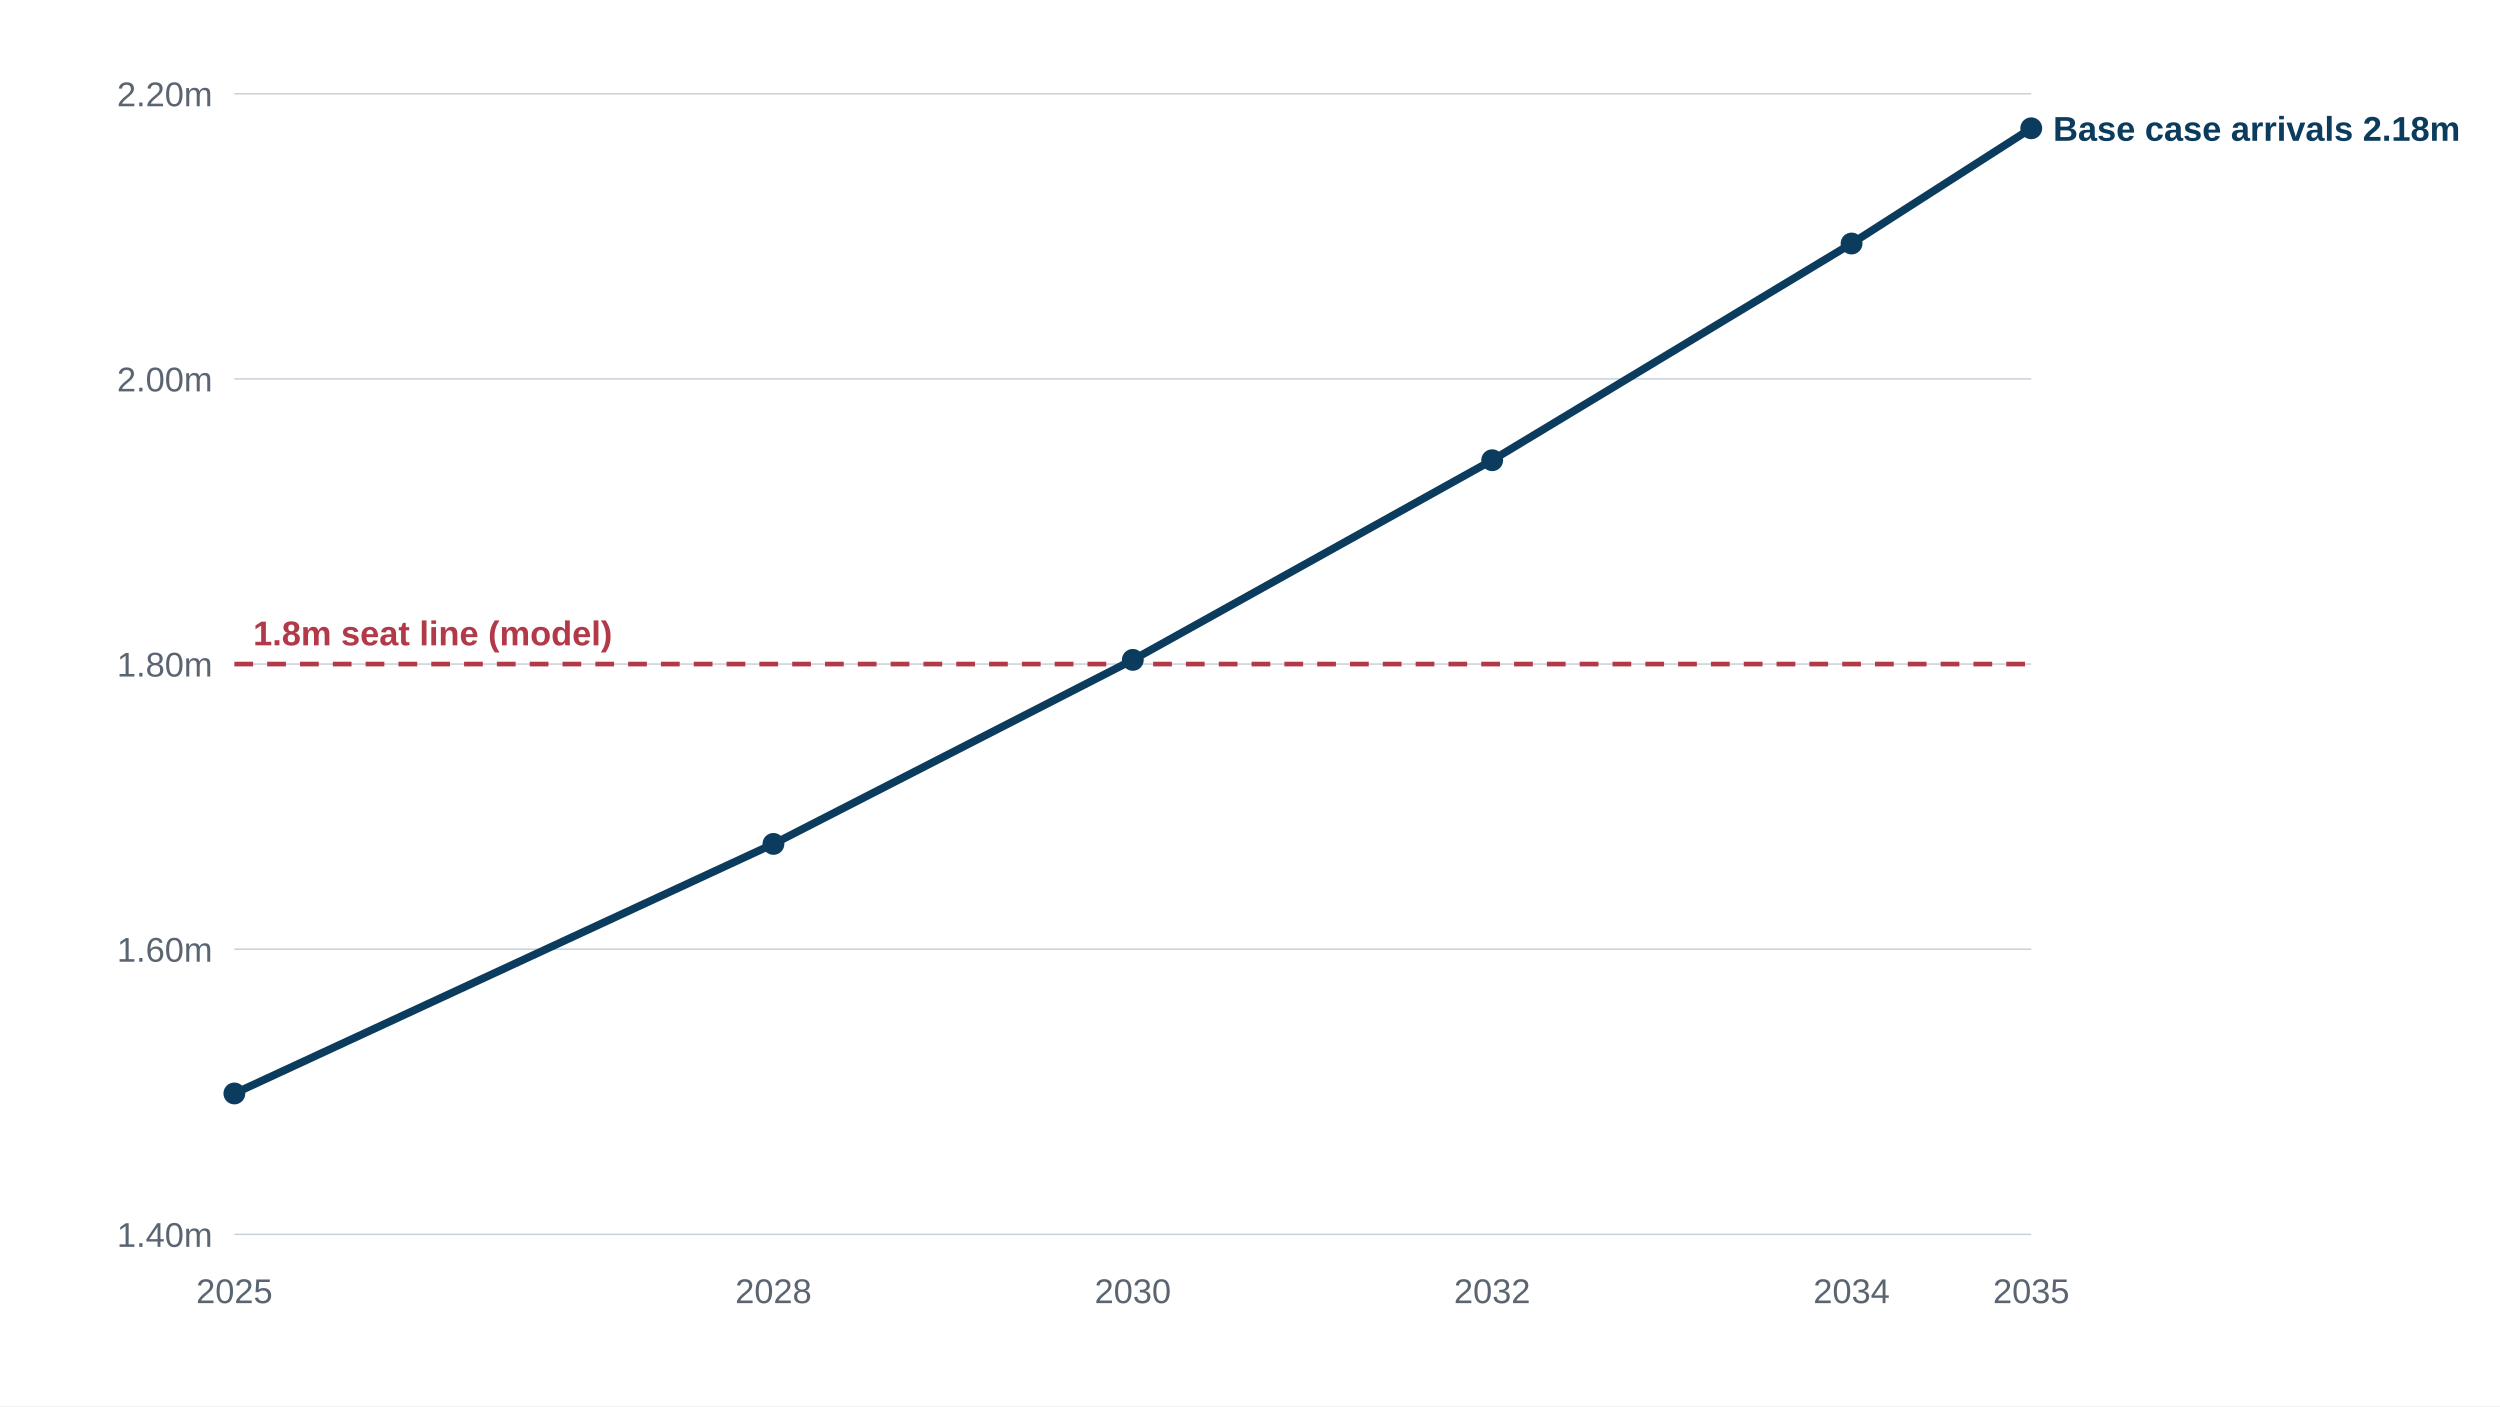
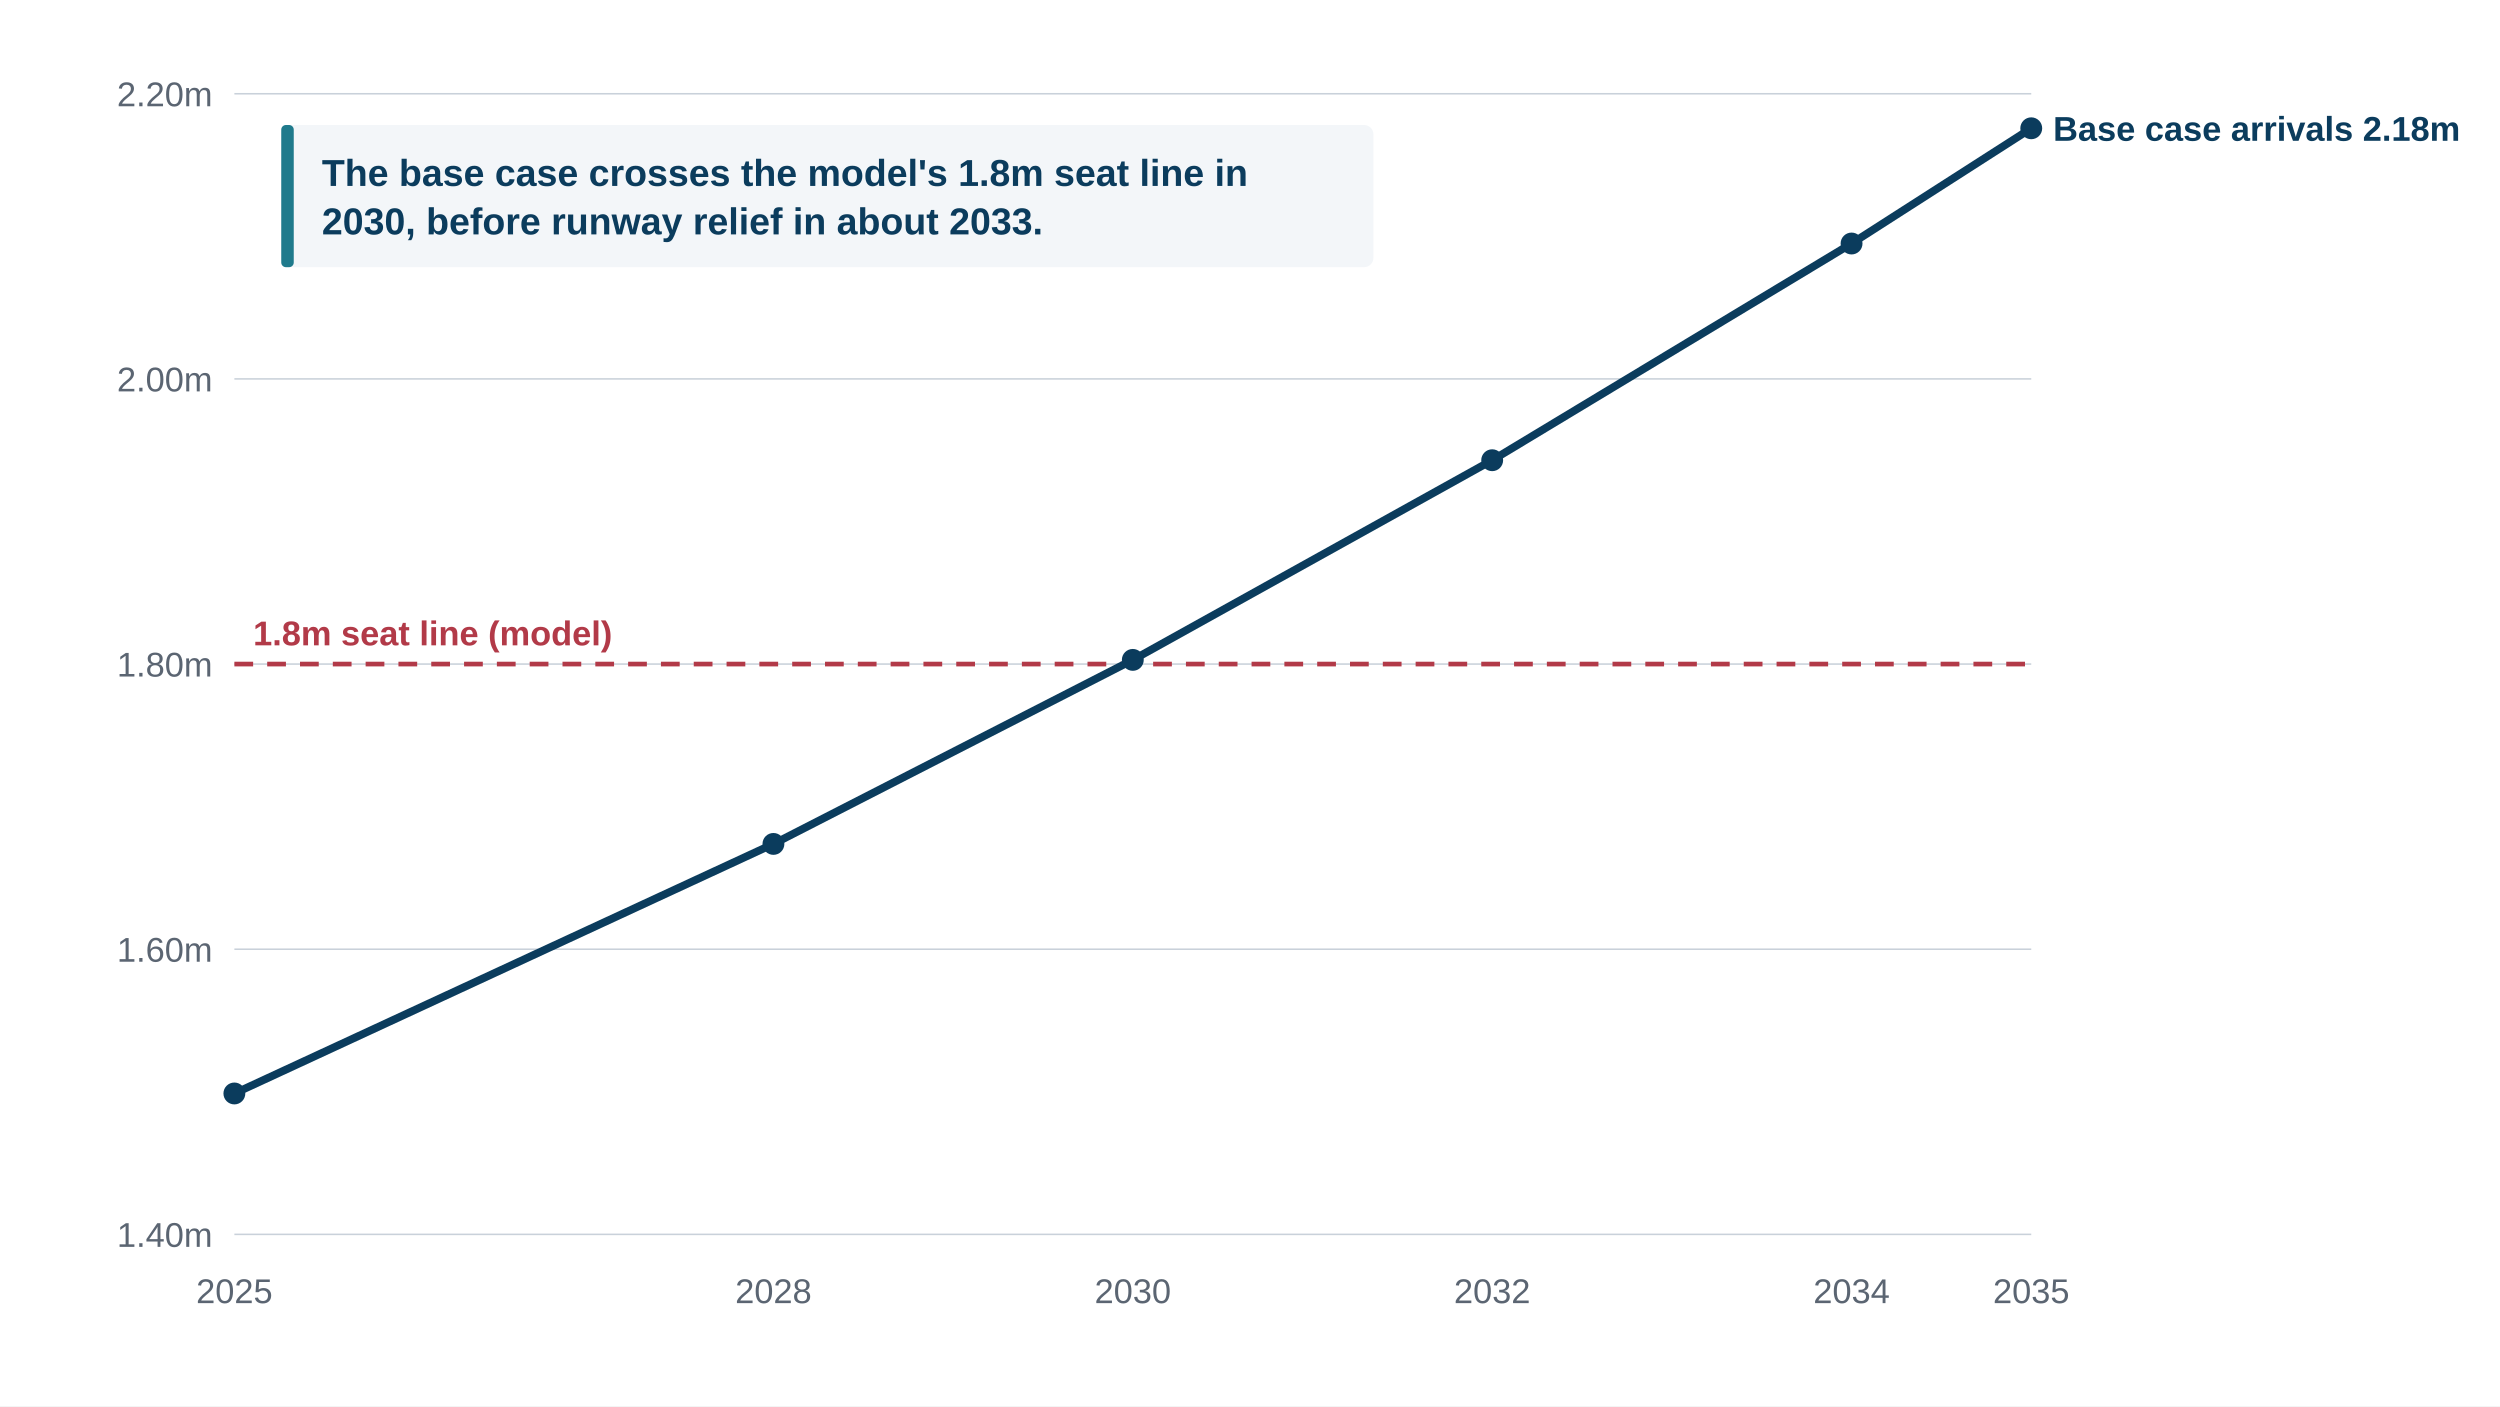
<svg xmlns="http://www.w3.org/2000/svg" viewBox="0 0 1600 900" width="1600" height="900" font-family="Raleway, Arial, sans-serif">
  <rect width="1600" height="900" fill="#ffffff" />
  <line x1="150" y1="790" x2="1300" y2="790" stroke="#C9D1DA" stroke-width="1" />
  <text x="136" y="798" text-anchor="end" font-size="22" fill="#5B6572">1.40m</text>
  <line x1="150" y1="607.5" x2="1300" y2="607.5" stroke="#C9D1DA" stroke-width="1" />
  <text x="136" y="615.5" text-anchor="end" font-size="22" fill="#5B6572">1.60m</text>
  <line x1="150" y1="425" x2="1300" y2="425" stroke="#C9D1DA" stroke-width="1" />
  <text x="136" y="433" text-anchor="end" font-size="22" fill="#5B6572">1.80m</text>
  <line x1="150" y1="242.5" x2="1300" y2="242.5" stroke="#C9D1DA" stroke-width="1" />
  <text x="136" y="250.5" text-anchor="end" font-size="22" fill="#5B6572">2.00m</text>
  <line x1="150" y1="60" x2="1300" y2="60" stroke="#C9D1DA" stroke-width="1" />
  <text x="136" y="68" text-anchor="end" font-size="22" fill="#5B6572">2.20m</text>
  <text x="150" y="834" text-anchor="middle" font-size="22" fill="#5B6572">2025</text>
  <text x="495" y="834" text-anchor="middle" font-size="22" fill="#5B6572">2028</text>
  <text x="725" y="834" text-anchor="middle" font-size="22" fill="#5B6572">2030</text>
  <text x="955" y="834" text-anchor="middle" font-size="22" fill="#5B6572">2032</text>
  <text x="1185" y="834" text-anchor="middle" font-size="22" fill="#5B6572">2034</text>
  <text x="1300" y="834" text-anchor="middle" font-size="22" fill="#5B6572">2035</text>
  <line x1="150" y1="425" x2="1300" y2="425" stroke="#B23A48" stroke-width="3" stroke-dasharray="12 9" />
  <text x="162" y="413" font-size="22" font-weight="700" fill="#B23A48">1.8m seat line (model)</text>
  <polyline fill="none" stroke="#0B3C5D" stroke-width="5" stroke-linejoin="round" stroke-linecap="round" points="150,699.819 495,540.107 725,422.327 955,294.545 1185,155.85 1300,82.103" />
  <circle cx="150" cy="699.819" r="7" fill="#0B3C5D" />
  <circle cx="495" cy="540.107" r="7" fill="#0B3C5D" />
  <circle cx="725" cy="422.327" r="7" fill="#0B3C5D" />
  <circle cx="955" cy="294.545" r="7" fill="#0B3C5D" />
  <circle cx="1185" cy="155.85" r="7" fill="#0B3C5D" />
  <circle cx="1300" cy="82.103" r="7" fill="#0B3C5D" />
  <text x="1314" y="90.103" font-size="22" font-weight="700" fill="#0B3C5D">Base case arrivals 2.18m</text>
+   <g class="callout">
+     <rect x="180" y="80" width="699" height="91" rx="6" fill="#F3F6F9" />
+     <rect x="180" y="80" width="8" height="91" rx="3" fill="#1F7A8C" />
+     <text x="206" y="119" font-size="24" font-weight="700" fill="#0B3C5D">The base case crosses the model's 1.8m seat line in</text>
+     <text x="206" y="150" font-size="24" font-weight="700" fill="#0B3C5D">2030, before runway relief in about 2033.</text>
+   </g>
</svg>
